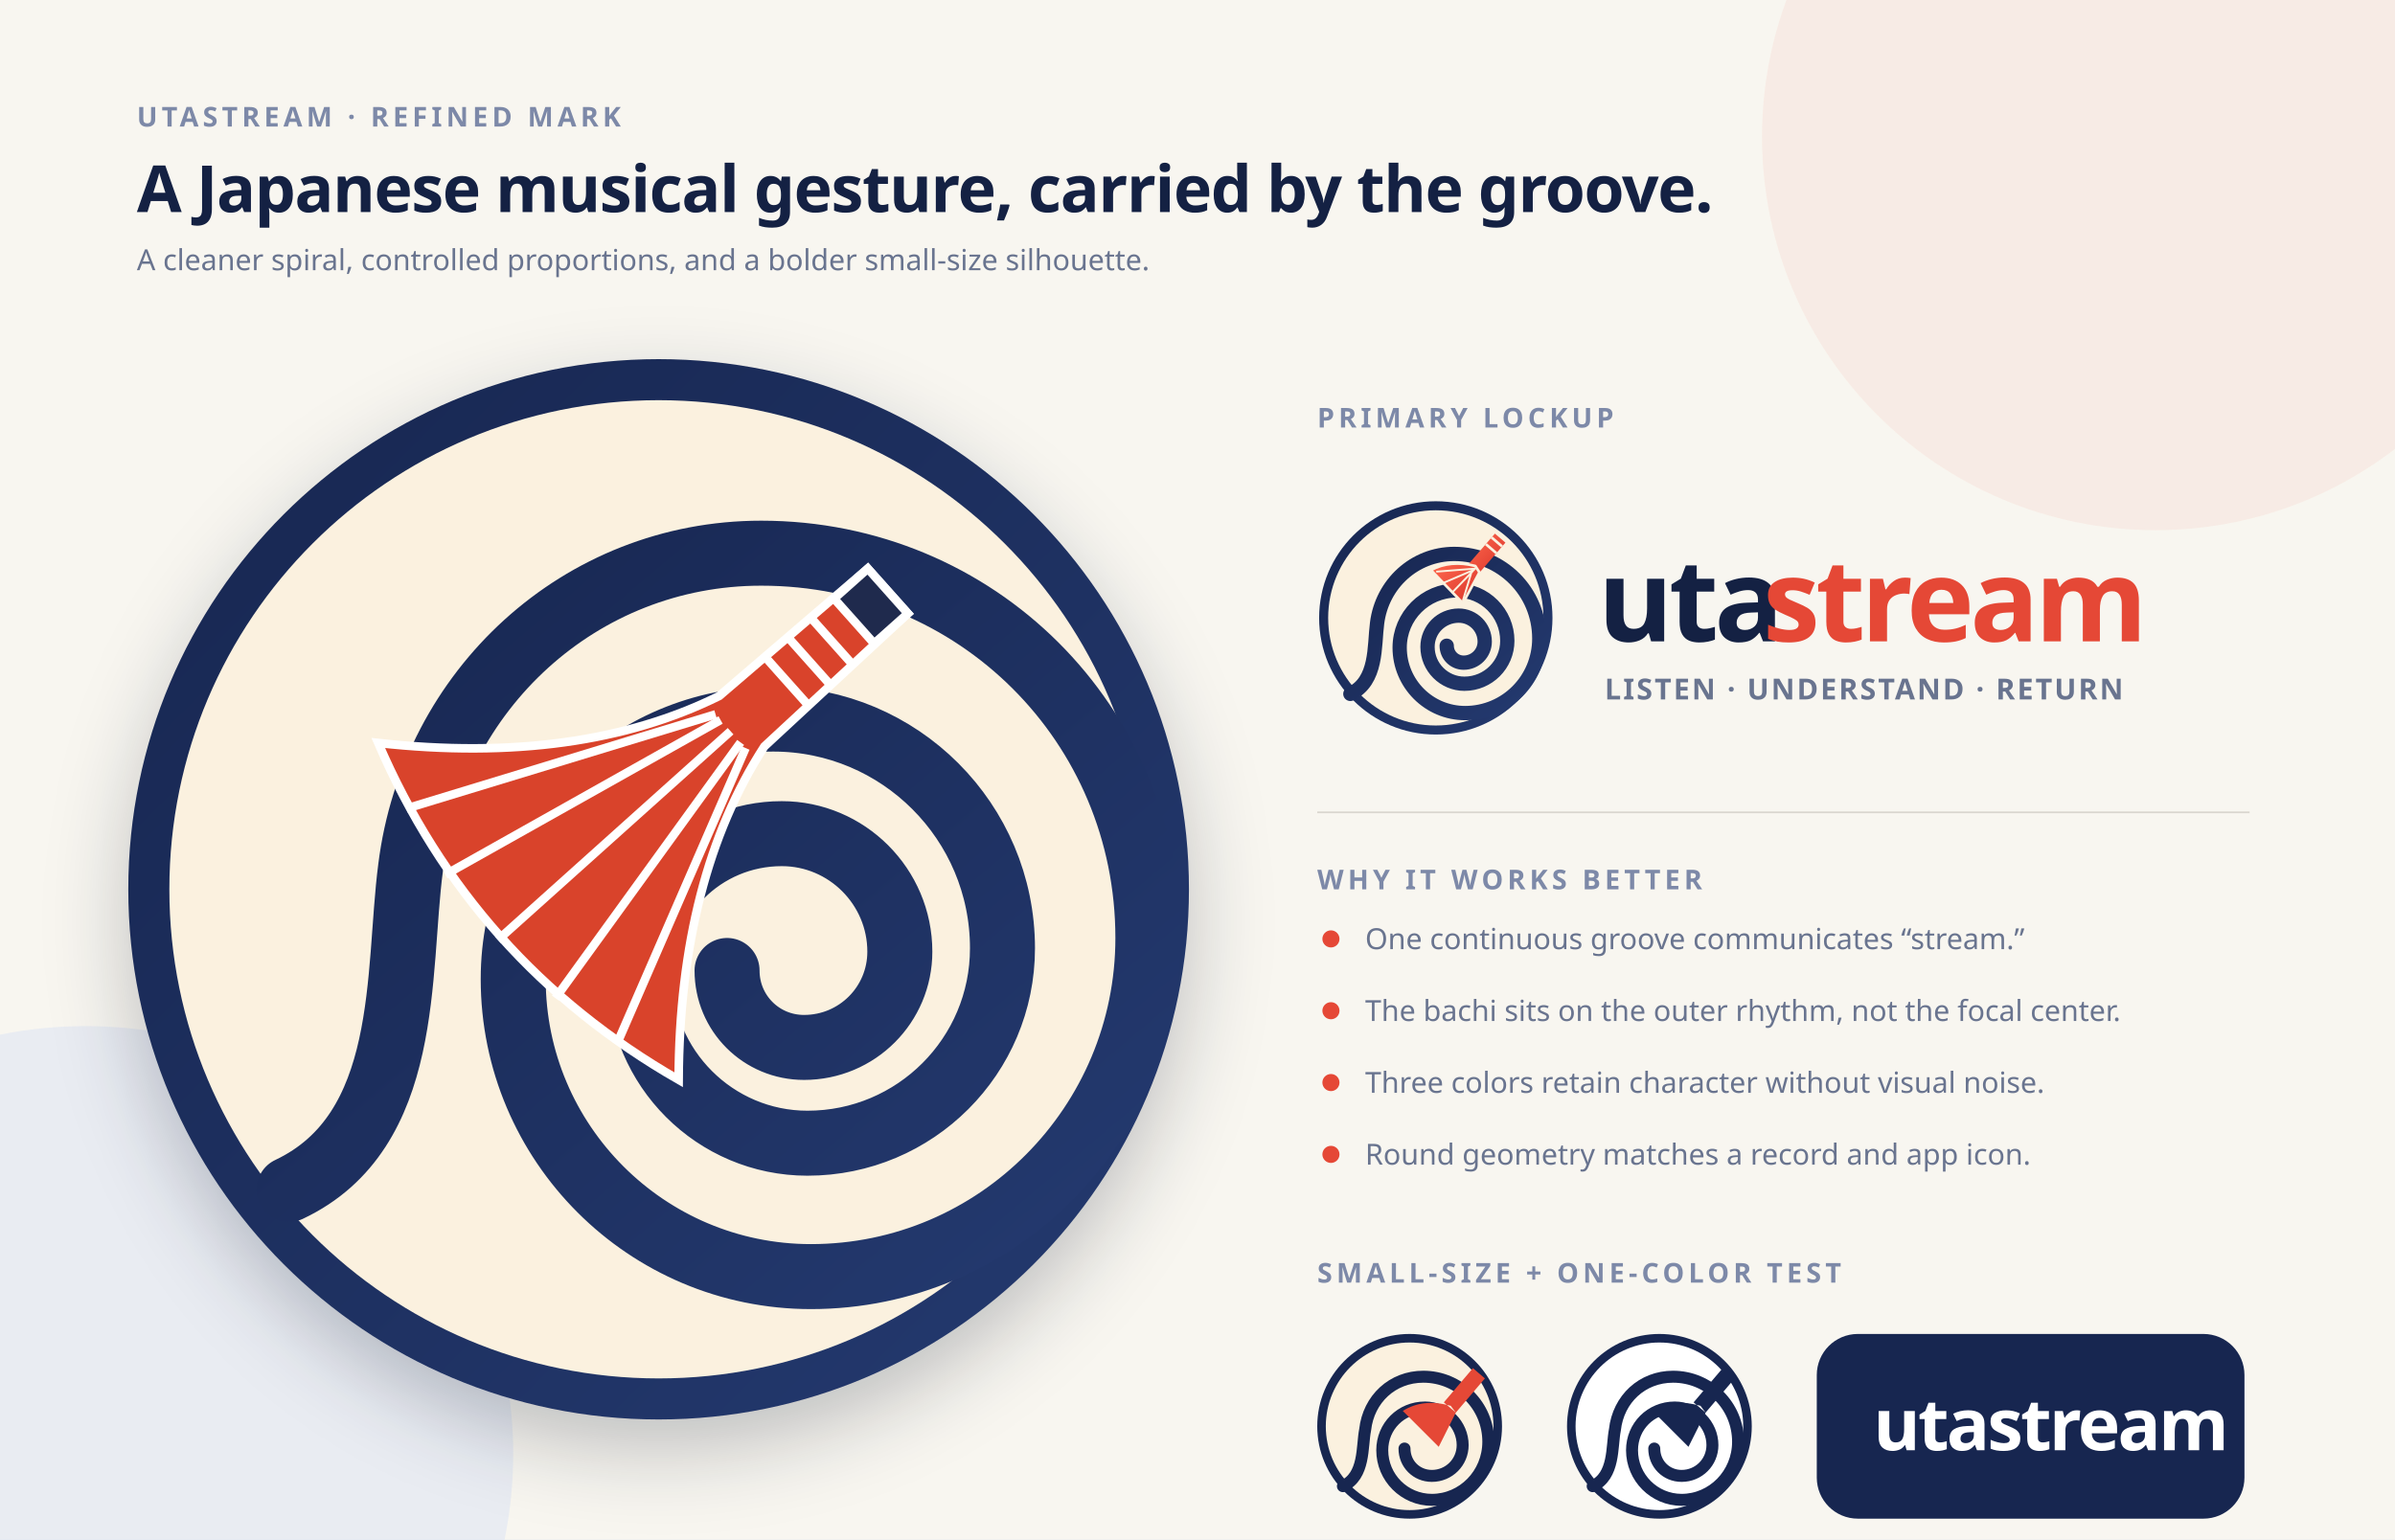
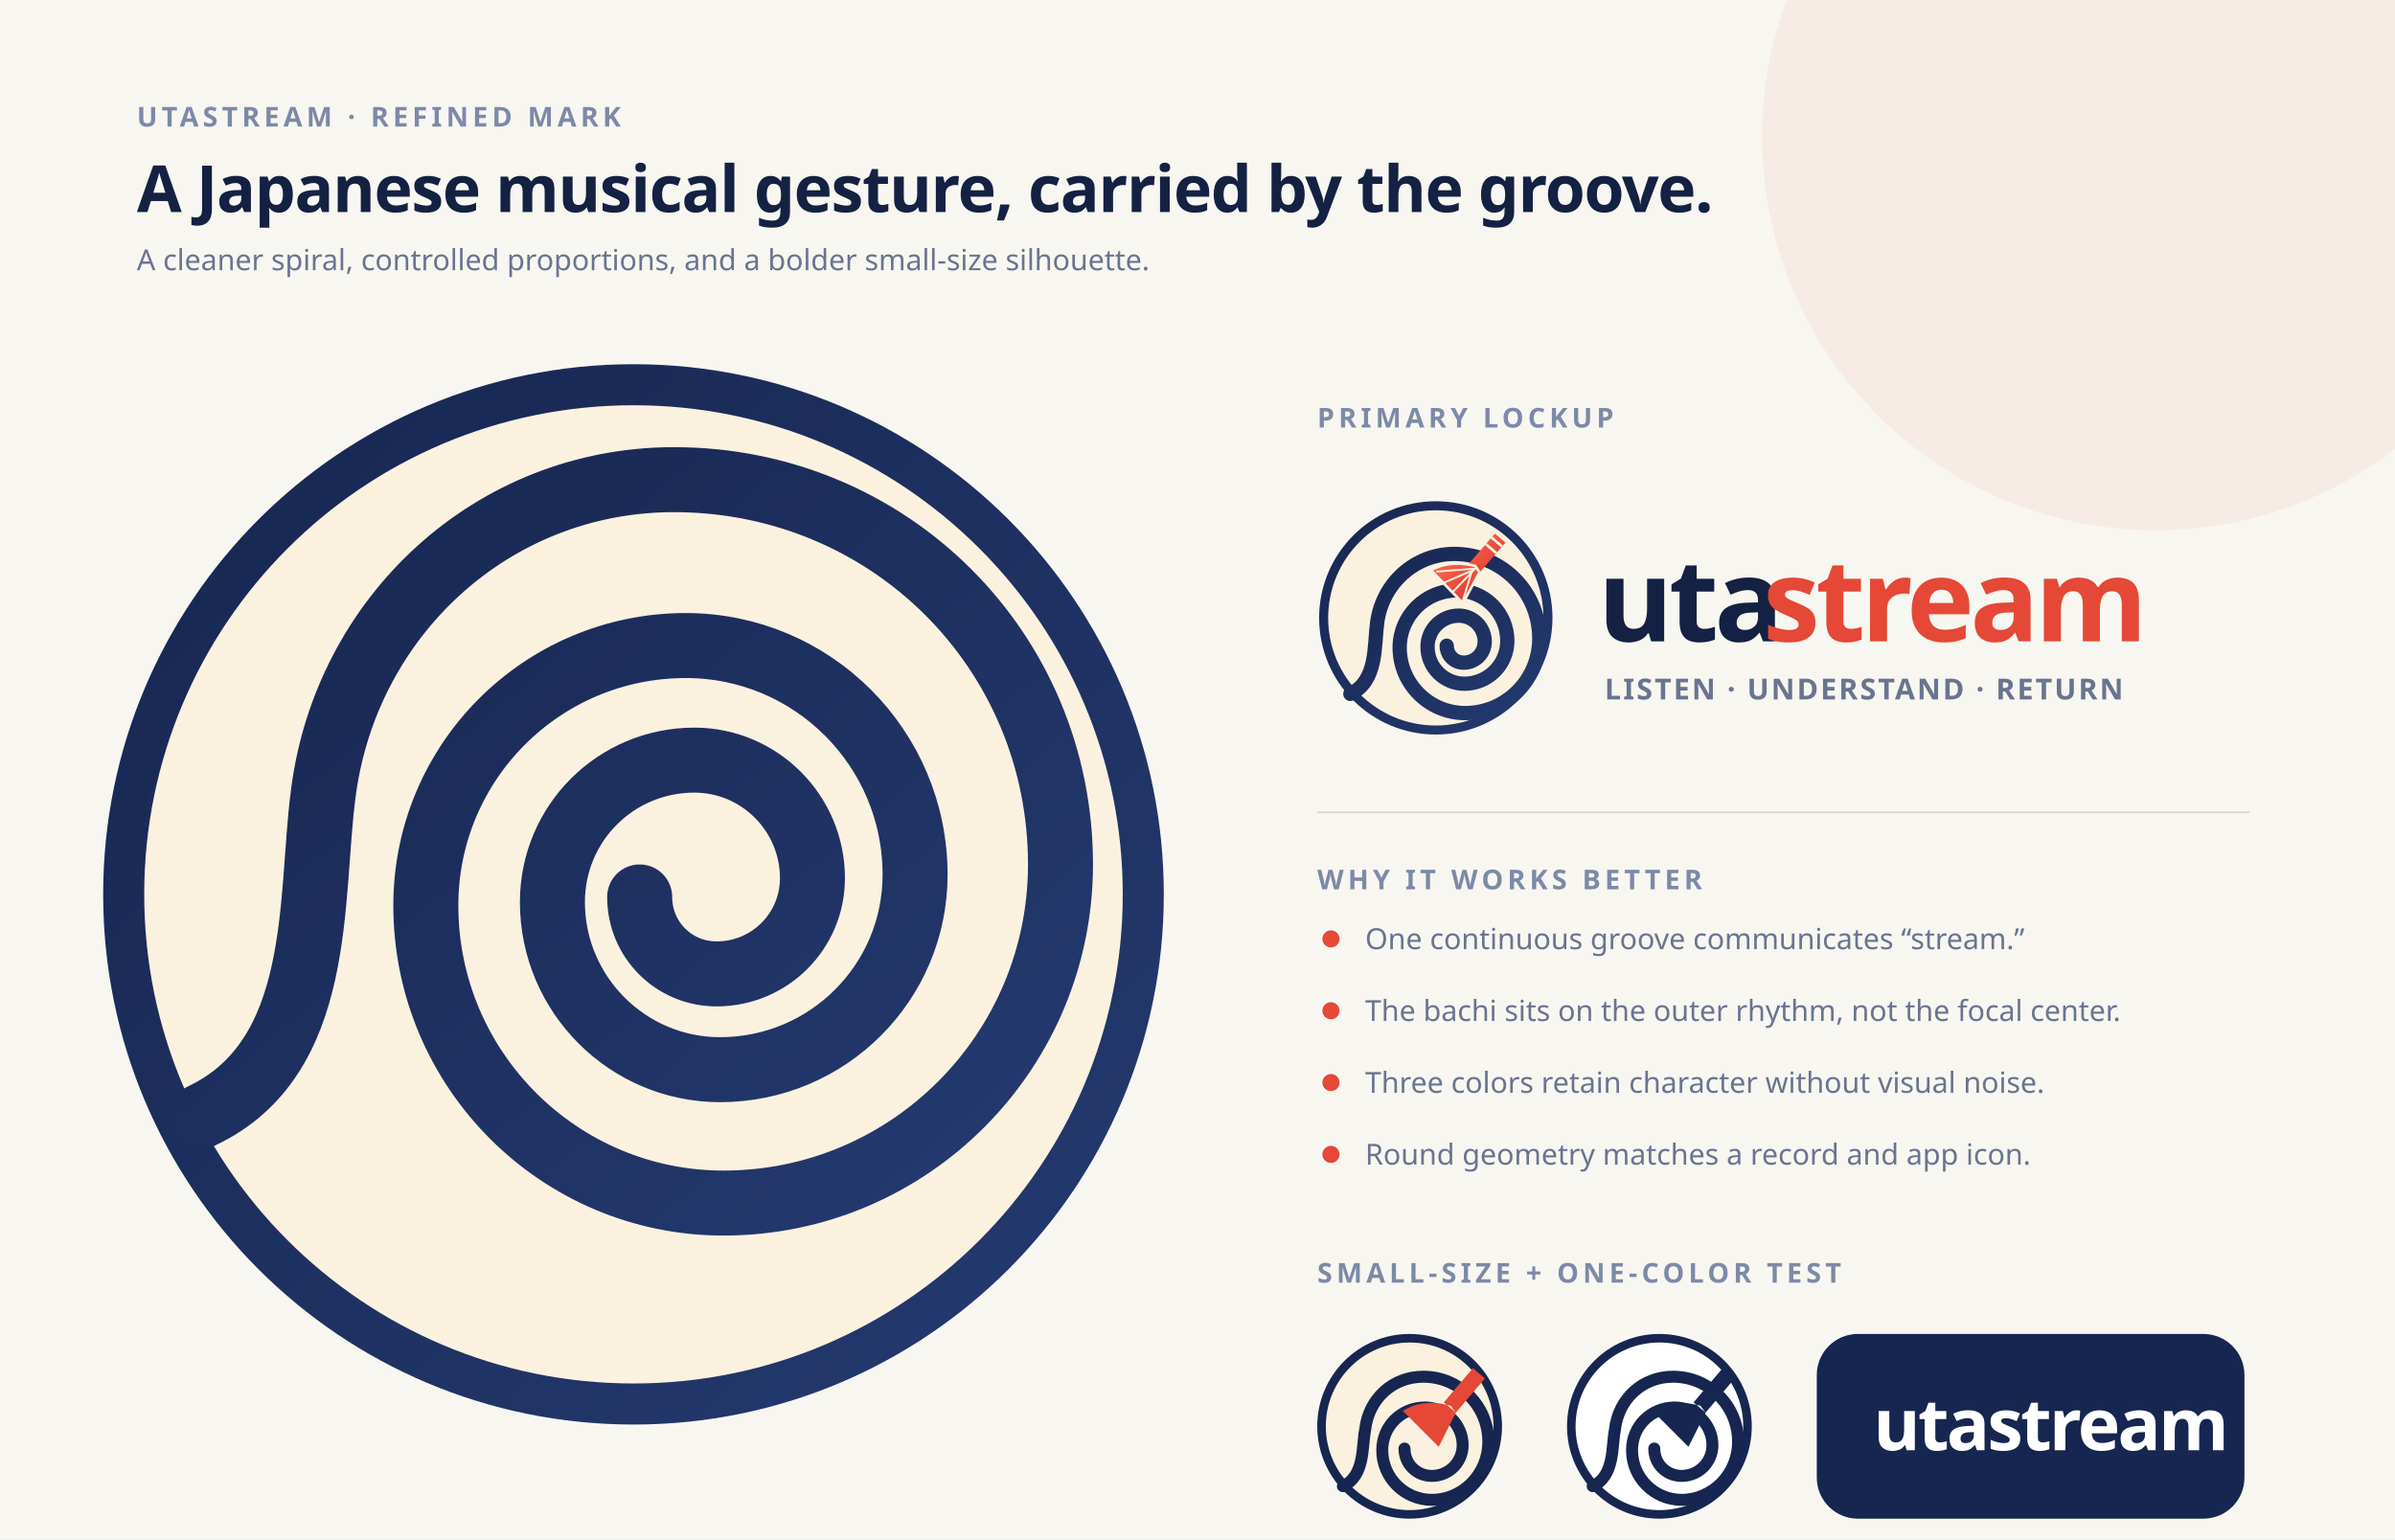
<svg xmlns="http://www.w3.org/2000/svg" width="1400" height="900" viewBox="0 0 1400 900">
  <defs>
-     <filter id="filter-1" filterUnits="userSpaceOnUse" x="-17" y="118" width="804" height="804" color-interpolation-filters="sRGB">
-       <feGaussianBlur in="SourceAlpha" stdDeviation="24" />
-       <feOffset dx="0" dy="18" result="shadow" />
-       <feFlood flood-color="#091126" flood-opacity="0.24" />
-       <feComposite in2="shadow" operator="in" result="paint" />
-       <feMerge>
-         <feMergeNode in="paint" />
-         <feMergeNode in="SourceGraphic" />
-       </feMerge>
-     </filter>
-     <linearGradient id="linear-gradient-1" x1="75" y1="210" x2="695" y2="830" gradientUnits="userSpaceOnUse">
+     <linearGradient id="linear-gradient-1" x1="60.304" y1="212.964" x2="680.304" y2="832.964" gradientUnits="userSpaceOnUse">
      <stop offset="0" stop-color="#172650" />
      <stop offset="1" stop-color="#243a70" />
    </linearGradient>
-     <linearGradient id="linear-gradient-2" x1="169" y1="323.46" x2="585.874" y2="818.19" gradientUnits="userSpaceOnUse">
+     <linearGradient id="linear-gradient-2" x1="117.915" y1="280.468" x2="534.789" y2="775.197" gradientUnits="userSpaceOnUse">
      <stop offset="0" stop-color="#172650" />
      <stop offset="1" stop-color="#243a70" />
    </linearGradient>
-     <linearGradient id="linear-gradient-3" x1="771.1" y1="293.1" x2="907.5" y2="429.5" gradientUnits="userSpaceOnUse">
+     <linearGradient id="linear-gradient-3" x1="628" y1="1012.753" x2="1248" y2="1632.753" gradientUnits="userSpaceOnUse">
      <stop offset="0" stop-color="#172650" />
      <stop offset="1" stop-color="#243a70" />
    </linearGradient>
-     <linearGradient id="linear-gradient-4" x1="789.36" y1="323.9" x2="881.072" y2="432.741" gradientUnits="userSpaceOnUse">
+     <linearGradient id="linear-gradient-4" x1="722" y1="1126.213" x2="1138.874" y2="1620.943" gradientUnits="userSpaceOnUse">
      <stop offset="0" stop-color="#172650" />
      <stop offset="1" stop-color="#243a70" />
    </linearGradient>
-     <linearGradient id="linear-gradient-5" x1="858.44" y1="312.02" x2="881.485" y2="333.529" gradientUnits="userSpaceOnUse">
+     <linearGradient id="linear-gradient-5" x1="771.1" y1="293.1" x2="907.5" y2="429.5" gradientUnits="userSpaceOnUse">
+       <stop offset="0" stop-color="#172650" />
+       <stop offset="1" stop-color="#243a70" />
+     </linearGradient>
+     <linearGradient id="linear-gradient-6" x1="789.36" y1="323.9" x2="881.072" y2="432.741" gradientUnits="userSpaceOnUse">
+       <stop offset="0" stop-color="#172650" />
+       <stop offset="1" stop-color="#243a70" />
+     </linearGradient>
+     <linearGradient id="linear-gradient-7" x1="858.44" y1="312.02" x2="881.485" y2="333.529" gradientUnits="userSpaceOnUse">
      <stop offset="0" stop-color="#ff684d" />
      <stop offset="1" stop-color="#d9352b" />
    </linearGradient>
-     <linearGradient id="linear-gradient-6" x1="836.44" y1="329.54" x2="859.154" y2="357.348" gradientUnits="userSpaceOnUse">
+     <linearGradient id="linear-gradient-8" x1="836.44" y1="329.54" x2="859.154" y2="357.348" gradientUnits="userSpaceOnUse">
      <stop offset="0" stop-color="#ff684d" />
      <stop offset="1" stop-color="#d9352b" />
    </linearGradient>
  </defs>
  <g id="Layer_1" data-name="Layer 1">
    <path d="M0 0 L1400 0 L1400 900 L0 900 Z" fill="#f4f1e9" />
    <path d="M0 0 L1400 0 L1400 900 L0 900 Z" fill="#f8f6f0" />
    <path d="M1490 80 C1490 207.025 1387.026 310 1260 310 C1132.974 310 1030 207.025 1030 80 C1030 -47.025 1132.974 -150 1260 -150 C1387.026 -150 1490 -47.025 1490 80 Z" fill="#f7ded6" opacity="0.45" />
-     <path d="M300 850 C300 988.071 188.071 1100 50 1100 C-88.071 1100 -200 988.071 -200 850 C-200 711.929 -88.071 600 50 600 C188.071 600 300 711.929 300 850 Z" fill="#dce4f4" opacity="0.55" />
    <g>
      <text transform="matrix(1 0 0 1 80 74)" x="0" y="0" xml:space="preserve" font-family="'Avenir Next'" font-size="16" font-weight="bold" fill="#7d89a8" letter-spacing="2.4">
        <tspan x="0" y="0">UTASTREAM · REFINED MARK</tspan>
      </text>
      <text transform="matrix(1 0 0 1 80 124)" x="0" y="0" xml:space="preserve" font-family="'Avenir Next'" font-size="38" font-weight="bold" fill="#142143" letter-spacing="-0.7">
        <tspan x="0" y="0">A Japanese musical gesture, carried by the groove.</tspan>
      </text>
      <text transform="matrix(1 0 0 1 80 158)" x="0" y="0" xml:space="preserve" font-family="'Avenir Next'" font-size="17" font-weight="500" fill="#69748f">
        <tspan x="0" y="0">A cleaner spiral, controlled proportions, and a bolder small-size silhouette.</tspan>
      </text>
    </g>
-     <g filter="url(#filter-1)">
+     <path d="M680.304 522.964 C680.304 694.172 541.512 832.964 370.304 832.964 C199.096 832.964 60.304 694.172 60.304 522.964 C60.304 351.756 199.096 212.964 370.304 212.964 C541.512 212.964 680.304 351.756 680.304 522.964 Z" fill="url(#linear-gradient-1)" />
+     <path d="M656.304 522.964 C656.304 680.917 528.257 808.964 370.304 808.964 C212.351 808.964 84.304 680.917 84.304 522.964 C84.304 365.011 212.351 236.964 370.304 236.964 C528.257 236.964 656.304 365.011 656.304 522.964 Z" fill="#fbf1df" />
+     <path d="M117.915 652.468 C189.915 618.468 180.915 525.468 188.915 464.468 C201.915 360.468 287.915 280.468 393.915 280.468 C519.915 280.468 619.915 380.468 619.915 505.468 C619.915 614.468 531.915 703.468 422.915 703.468 C326.915 703.468 248.915 625.468 248.915 529.468 C248.915 445.468 316.915 377.468 400.915 377.468 C474.915 377.468 534.915 437.468 534.915 511.468 C534.915 574.468 483.915 625.468 420.915 625.468 C366.915 625.468 322.915 581.468 322.915 527.468 C322.915 481.468 359.915 444.468 405.915 444.468 C443.915 444.468 474.915 475.468 474.915 513.468 C474.915 544.468 449.915 569.468 418.915 569.468 C393.915 569.468 373.915 549.468 373.915 524.468" fill="none" stroke="url(#linear-gradient-2)" stroke-width="38" stroke-linecap="round" stroke-linejoin="round" />
+     <g>
+       <path d="M-677.496 330.673 L-644.771 293.1 L-517.555 392.591 C-438.366 427.595 -342.614 437.287 -230.301 421.667 C-280.019 541.713 -361.831 635.647 -475.739 703.468 C-478.968 593.843 -505.179 504.307 -554.37 434.861 Z" fill="#d9432b" stroke="#ffffff" stroke-width="5" stroke-miterlimit="10" />
+       <path d="M-677.496 330.673 L-644.771 293.1 L-615.886 316.601 L-648.611 354.175 Z" fill="#1f2a4d" stroke="#ffffff" stroke-width="5" stroke-miterlimit="10" />
      <g>
-         <path d="M695 520 C695 691.208 556.208 830 385 830 C213.792 830 75 691.208 75 520 C75 348.792 213.792 210 385 210 C556.208 210 695 348.792 695 520 Z" fill="url(#linear-gradient-1)" />
-         <path d="M671 520 C671 677.953 542.953 806 385 806 C227.047 806 99 677.953 99 520 C99 362.047 227.047 234 385 234 C542.953 234 671 362.047 671 520 Z" fill="#fbf1df" />
-         <path d="M169 695.46 C241 661.46 232 568.46 240 507.46 C253 403.46 339 323.46 445 323.46 C571 323.46 671 423.46 671 548.46 C671 657.46 583 746.46 474 746.46 C378 746.46 300 668.46 300 572.46 C300 488.46 368 420.46 452 420.46 C526 420.46 586 480.46 586 554.46 C586 617.46 535 668.46 472 668.46 C418 668.46 374 624.46 374 570.46 C374 524.46 411 487.46 457 487.46 C495 487.46 526 518.46 526 556.46 C526 587.46 501 612.46 470 612.46 C445 612.46 425 592.46 425 567.46" fill="none" stroke="url(#linear-gradient-2)" stroke-width="38" stroke-linecap="round" stroke-linejoin="round" />
-         <g>
-           <path d="M507.266 332.48 L530.679 358.738 L446.803 436.471 C413.769 487.527 397.07 552.496 396.703 631.379 C316.29 585.244 257.758 519.598 221.108 434.441 C299.517 443.086 365.969 433.916 420.463 406.93 Z" fill="#d9432b" stroke="#ffffff" stroke-width="5" stroke-miterlimit="10" />
-           <path d="M507.266 332.48 L530.679 358.738 L510.985 376.298 L487.573 350.039 Z" fill="#1f2a4d" stroke="#ffffff" stroke-width="5" stroke-miterlimit="10" />
-           <g>
-             <path d="M474.443 361.746 L497.856 388.004 M461.314 373.452 L484.727 399.71 M447.307 384.174 L472.476 412.401" fill="none" stroke="#ffffff" stroke-width="5" />
-             <path d="M427.068 427.553 L291.055 549.611" fill="none" stroke="#ffffff" stroke-width="5" />
-             <path d="M421.215 420.989 L260.302 511.438" fill="none" stroke="#ffffff" stroke-width="5" />
-             <path d="M432.922 434.118 L324.687 583.648" fill="none" stroke="#ffffff" stroke-width="5" />
-             <path d="M418.289 417.707 L237.601 472.762" fill="none" stroke="#ffffff" stroke-width="5" />
-             <path d="M435.848 437.4 L360.517 610.618" fill="none" stroke="#ffffff" stroke-width="5" />
-           </g>
-         </g>
+         <path d="M-629.354 369.842 L-596.629 332.269 M-610.097 385.51 L-577.372 347.936 M-592.067 402.586 L-556.887 362.195" fill="none" stroke="#ffffff" stroke-width="5" />
+         <path d="M-526.334 421.559 L-419.549 507.871 L-356.283 559.007 L-356.283 559.007 L-325.721 583.709" fill="none" stroke="#ffffff" stroke-width="5" />
+       </g>
+     </g>
+     <path d="M1248 1322.753 C1248 1493.962 1109.208 1632.753 938 1632.753 C766.792 1632.753 628 1493.962 628 1322.753 C628 1151.545 766.792 1012.753 938 1012.753 C1109.208 1012.753 1248 1151.545 1248 1322.753 Z" fill="url(#linear-gradient-3)" />
+     <path d="M1224 1322.753 C1224 1480.707 1095.953 1608.753 938 1608.753 C780.047 1608.753 652 1480.707 652 1322.753 C652 1164.8 780.047 1036.753 938 1036.753 C1095.953 1036.753 1224 1164.8 1224 1322.753 Z" fill="#fbf1df" />
+     <path d="M722 1498.213 C794 1464.213 785 1371.213 793 1310.213 C806 1206.213 892 1126.213 998 1126.213 C1124 1126.213 1224 1226.213 1224 1351.213 C1224 1460.213 1136 1549.213 1027 1549.213 C931 1549.213 853 1471.213 853 1375.213 C853 1291.213 921 1223.213 1005 1223.213 C1079 1223.213 1139 1283.213 1139 1357.213 C1139 1420.213 1088 1471.213 1025 1471.213 C971 1471.213 927 1427.213 927 1373.213 C927 1327.213 964 1290.213 1010 1290.213 C1048 1290.213 1079 1321.213 1079 1359.213 C1079 1390.213 1054 1415.213 1023 1415.213 C998 1415.213 978 1395.213 978 1370.213" fill="none" stroke="url(#linear-gradient-4)" stroke-width="38" stroke-linecap="round" stroke-linejoin="round" />
+     <g>
+       <path d="M1060.266 1135.233 L1083.679 1161.492 L999.803 1239.224 C966.769 1290.28 950.07 1355.25 949.703 1434.133 C869.29 1387.997 810.758 1322.351 774.108 1237.195 C852.517 1245.84 918.969 1236.669 973.463 1209.683 Z" fill="#d9432b" stroke="#ffffff" stroke-width="5" stroke-miterlimit="10" />
+       <path d="M1060.266 1135.233 L1083.679 1161.492 L1063.985 1179.051 L1040.573 1152.793 Z" fill="#1f2a4d" stroke="#ffffff" stroke-width="5" stroke-miterlimit="10" />
+       <g>
+         <path d="M1027.443 1164.499 L1050.856 1190.758 M1014.314 1176.206 L1037.727 1202.464 M1000.307 1186.927 L1025.476 1215.155" fill="none" stroke="#ffffff" stroke-width="5" />
+         <path d="M980.068 1230.307 L844.055 1352.364" fill="none" stroke="#ffffff" stroke-width="5" />
+         <path d="M974.215 1223.742 L813.302 1314.191" fill="none" stroke="#ffffff" stroke-width="5" />
+         <path d="M985.922 1236.871 L877.687 1386.402" fill="none" stroke="#ffffff" stroke-width="5" />
+         <path d="M971.289 1220.46 L790.601 1275.515" fill="none" stroke="#ffffff" stroke-width="5" />
+         <path d="M988.848 1240.154 L913.517 1413.372" fill="none" stroke="#ffffff" stroke-width="5" />
      </g>
    </g>
    <g>
      <text transform="matrix(1 0 0 1 770 250)" x="0" y="0" xml:space="preserve" font-family="'Avenir Next'" font-size="16" font-weight="bold" fill="#7d89a8" letter-spacing="2.4">
        <tspan x="0" y="0">PRIMARY LOCKUP</tspan>
      </text>
      <g>
        <g>
-           <path d="M907.5 361.3 C907.5 398.966 876.966 429.5 839.3 429.5 C801.634 429.5 771.1 398.966 771.1 361.3 C771.1 323.634 801.634 293.1 839.3 293.1 C876.966 293.1 907.5 323.634 907.5 361.3 Z" fill="url(#linear-gradient-3)" />
+           <path d="M907.5 361.3 C907.5 398.966 876.966 429.5 839.3 429.5 C801.634 429.5 771.1 398.966 771.1 361.3 C771.1 323.634 801.634 293.1 839.3 293.1 C876.966 293.1 907.5 323.634 907.5 361.3 Z" fill="url(#linear-gradient-5)" />
          <path d="M902.22 361.3 C902.22 396.05 874.05 424.22 839.3 424.22 C804.55 424.22 776.38 396.05 776.38 361.3 C776.38 326.55 804.55 298.38 839.3 298.38 C874.05 298.38 902.22 326.55 902.22 361.3 Z" fill="#fbf1df" />
-           <path d="M789.36 405.74 C805.2 398.26 803.22 377.8 804.98 364.38 C807.84 341.5 826.76 323.9 850.08 323.9 C877.8 323.9 899.8 345.9 899.8 373.4 C899.8 397.38 880.44 416.96 856.46 416.96 C835.34 416.96 818.18 399.8 818.18 378.68 C818.18 360.2 833.14 345.24 851.62 345.24 C867.9 345.24 881.1 358.44 881.1 374.72 C881.1 388.58 869.88 399.8 856.02 399.8 C844.14 399.8 834.46 390.12 834.46 378.24 C834.46 368.12 842.6 359.98 852.72 359.98 C861.08 359.98 867.9 366.8 867.9 375.16 C867.9 381.98 862.4 387.48 855.58 387.48 C850.08 387.48 845.68 383.08 845.68 377.58" fill="none" stroke="url(#linear-gradient-4)" stroke-width="8.36" stroke-linecap="round" stroke-linejoin="round" />
+           <path d="M789.36 405.74 C805.2 398.26 803.22 377.8 804.98 364.38 C807.84 341.5 826.76 323.9 850.08 323.9 C877.8 323.9 899.8 345.9 899.8 373.4 C899.8 397.38 880.44 416.96 856.46 416.96 C835.34 416.96 818.18 399.8 818.18 378.68 C818.18 360.2 833.14 345.24 851.62 345.24 C867.9 345.24 881.1 358.44 881.1 374.72 C881.1 388.58 869.88 399.8 856.02 399.8 C844.14 399.8 834.46 390.12 834.46 378.24 C834.46 368.12 842.6 359.98 852.72 359.98 C861.08 359.98 867.9 366.8 867.9 375.16 C867.9 381.98 862.4 387.48 855.58 387.48 C850.08 387.48 845.68 383.08 845.68 377.58" fill="none" stroke="url(#linear-gradient-6)" stroke-width="8.36" stroke-linecap="round" stroke-linejoin="round" />
          <g>
-             <path d="M873.84 312.02 L880 317.3 L864.6 335.12 L858.44 329.84 Z" fill="url(#linear-gradient-5)" />
+             <path d="M873.84 312.02 L880 317.3 L864.6 335.12 L858.44 329.84 Z" fill="url(#linear-gradient-7)" />
            <path d="M871.86 314.22 L878.02 319.5 M868.56 318.18 L874.72 323.46" fill="#000000" stroke="#fbf1df" stroke-width="1.54" />
-             <path d="M862.4 330.94 C852.72 328.52 844.14 329.18 836.44 333.36 L855.14 352.72 L864.82 334.68 Z" fill="url(#linear-gradient-6)" stroke="#fbf1df" stroke-width="1.54" stroke-linejoin="round" />
+             <path d="M862.4 330.94 C852.72 328.52 844.14 329.18 836.44 333.36 L855.14 352.72 L864.82 334.68 Z" fill="url(#linear-gradient-8)" stroke="#fbf1df" stroke-width="1.54" stroke-linejoin="round" />
            <path d="M862.4 332.48 L839.96 334.24 M861.74 333.14 L843.7 340.84 M861.08 333.8 L848.98 346.34 M860.2 334.46 L855.14 351.18" fill="none" stroke="#fbf1df" stroke-width="1.1" stroke-linecap="round" />
          </g>
        </g>
        <text transform="matrix(1 0 0 1 934 375)" x="0" y="0" xml:space="preserve" font-family="'Avenir Next'" font-size="67" font-weight="800" fill="#142143" letter-spacing="-2.5">
          <tspan x="0" y="0">uta</tspan>
          <tspan x="96.484" y="0" fill="#e54836">stream</tspan>
        </text>
        <text transform="matrix(1 0 0 1 938 409)" x="0" y="0" xml:space="preserve" font-family="'Avenir Next'" font-size="17" font-weight="600" fill="#69748f" letter-spacing="1.2">
          <tspan x="0" y="0">LISTEN · UNDERSTAND · RETURN</tspan>
        </text>
      </g>
      <path d="M770 475 L1315 475" fill="#000000" stroke="#d9d6cf" />
      <text transform="matrix(1 0 0 1 770 520)" x="0" y="0" xml:space="preserve" font-family="'Avenir Next'" font-size="16" font-weight="bold" fill="#7d89a8" letter-spacing="2.4">
        <tspan x="0" y="0">WHY IT WORKS BETTER</tspan>
      </text>
      <g>
        <path d="M783 549 C783 551.761 780.761 554 778 554 C775.239 554 773 551.761 773 549 C773 546.239 775.239 544 778 544 C780.761 544 783 546.239 783 549 Z" fill="#e54836" />
        <text transform="matrix(1 0 0 1 798 555)" x="0" y="0" xml:space="preserve" font-family="'Avenir Next'" font-size="17" font-weight="500" fill="#69748f">
          <tspan x="0" y="0">One continuous groove communicates “stream.”</tspan>
        </text>
        <path d="M783 591 C783 593.761 780.761 596 778 596 C775.239 596 773 593.761 773 591 C773 588.239 775.239 586 778 586 C780.761 586 783 588.239 783 591 Z" fill="#e54836" />
        <text transform="matrix(1 0 0 1 798 597)" x="0" y="0" xml:space="preserve" font-family="'Avenir Next'" font-size="17" font-weight="500" fill="#69748f">
          <tspan x="0" y="0">The bachi sits on the outer rhythm, not the focal center.</tspan>
        </text>
        <path d="M783 633 C783 635.761 780.761 638 778 638 C775.239 638 773 635.761 773 633 C773 630.239 775.239 628 778 628 C780.761 628 783 630.239 783 633 Z" fill="#e54836" />
        <text transform="matrix(1 0 0 1 798 639)" x="0" y="0" xml:space="preserve" font-family="'Avenir Next'" font-size="17" font-weight="500" fill="#69748f">
          <tspan x="0" y="0">Three colors retain character without visual noise.</tspan>
        </text>
        <path d="M783 675 C783 677.761 780.761 680 778 680 C775.239 680 773 677.761 773 675 C773 672.239 775.239 670 778 670 C780.761 670 783 672.239 783 675 Z" fill="#e54836" />
        <text transform="matrix(1 0 0 1 798 681)" x="0" y="0" xml:space="preserve" font-family="'Avenir Next'" font-size="17" font-weight="500" fill="#69748f">
          <tspan x="0" y="0">Round geometry matches a record and app icon.</tspan>
        </text>
      </g>
      <text transform="matrix(1 0 0 1 770 750)" x="0" y="0" xml:space="preserve" font-family="'Avenir Next'" font-size="16" font-weight="bold" fill="#7d89a8" letter-spacing="2.4">
        <tspan x="0" y="0">SMALL-SIZE + ONE-COLOR TEST</tspan>
      </text>
      <g>
        <path d="M878 834 C878 863.823 853.823 888 824 888 C794.177 888 770 863.823 770 834 C770 804.177 794.177 780 824 780 C853.823 780 878 804.177 878 834 Z" fill="#172650" />
        <path d="M873 834 C873 861.062 851.062 883 824 883 C796.938 883 775 861.062 775 834 C775 806.938 796.938 785 824 785 C851.062 785 873 806.938 873 834 Z" fill="#fbf1df" />
        <path d="M785 869 C798 863 796 846 798 836 C800 818 814 805 832 805 C853 805 870 822 870 843 C870 862 855 877 837 877 C821 877 808 864 808 848 C808 834 819 823 833 823 C845 823 855 833 855 845 C855 855 847 863 837 863 C828 863 821 856 821 847" fill="none" stroke="#172650" stroke-width="7" stroke-linecap="round" />
        <path d="M861 800 L868 806 L851 826 L844 820 Z M848 822 C837 819 828 820 820 825 L841 846 L851 826 Z" fill="#e54836" />
        <path d="M1024 834 C1024 863.823 999.823 888 970 888 C940.177 888 916 863.823 916 834 C916 804.177 940.177 780 970 780 C999.823 780 1024 804.177 1024 834 Z" fill="#172650" />
        <path d="M1019 834 C1019 861.062 997.062 883 970 883 C942.938 883 921 861.062 921 834 C921 806.938 942.938 785 970 785 C997.062 785 1019 806.938 1019 834 Z" fill="#ffffff" />
        <path d="M931 869 C944 863 942 846 944 836 C946 818 960 805 978 805 C999 805 1016 822 1016 843 C1016 862 1001 877 983 877 C967 877 954 864 954 848 C954 834 965 823 979 823 C991 823 1001 833 1001 845 C1001 855 993 863 983 863 C974 863 967 856 967 847" fill="none" stroke="#172650" stroke-width="7" stroke-linecap="round" />
        <path d="M1007 800 L1014 806 L997 826 L990 820 Z M994 822 C983 819 974 820 966 825 L987 846 L997 826 Z" fill="#172650" />
        <path d="M1086 780 L1288 780 C1301.255 780 1312 790.745 1312 804 L1312 864 C1312 877.255 1301.255 888 1288 888 L1086 888 C1072.745 888 1062 877.255 1062 864 L1062 804 C1062 790.745 1072.745 780 1086 780 Z" fill="#172650" />
        <text transform="matrix(1 0 0 1 1095 848)" x="0" y="0" xml:space="preserve" font-family="'Avenir Next'" font-size="42" font-weight="800" fill="#ffffff" letter-spacing="-1.5">
          <tspan x="0" y="0">utastream</tspan>
        </text>
      </g>
    </g>
  </g>
</svg>
